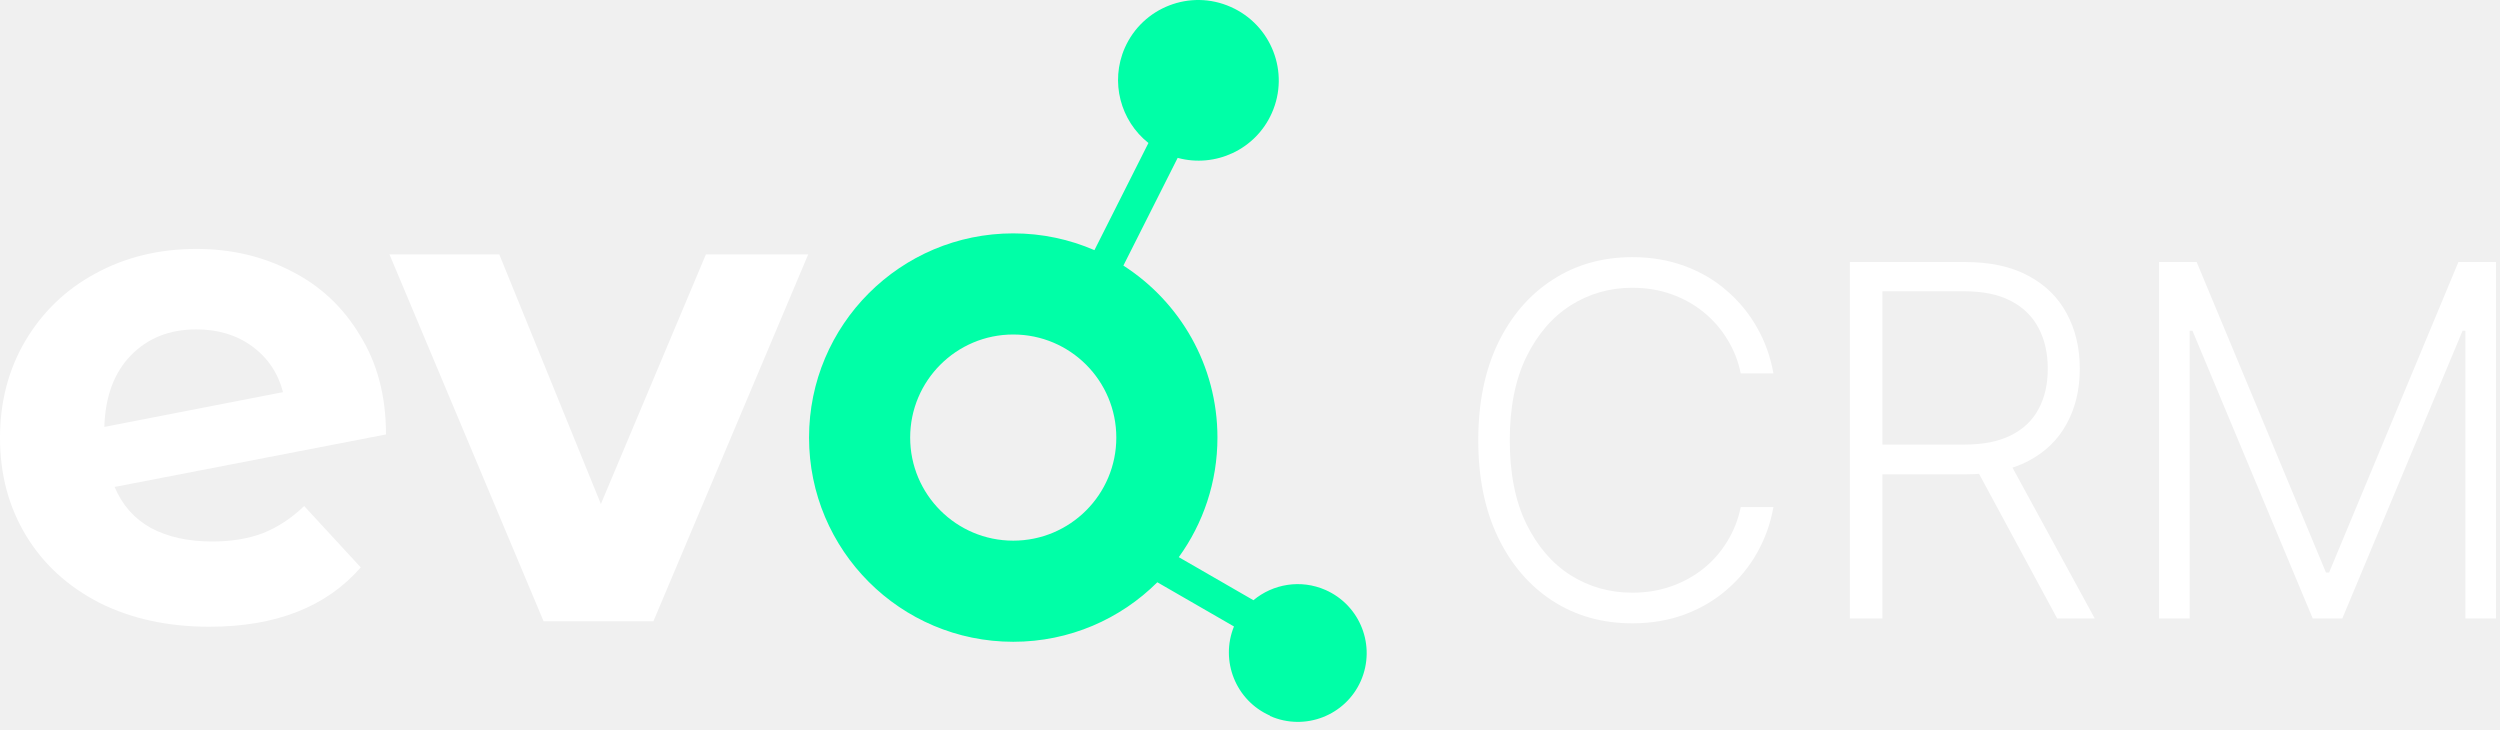
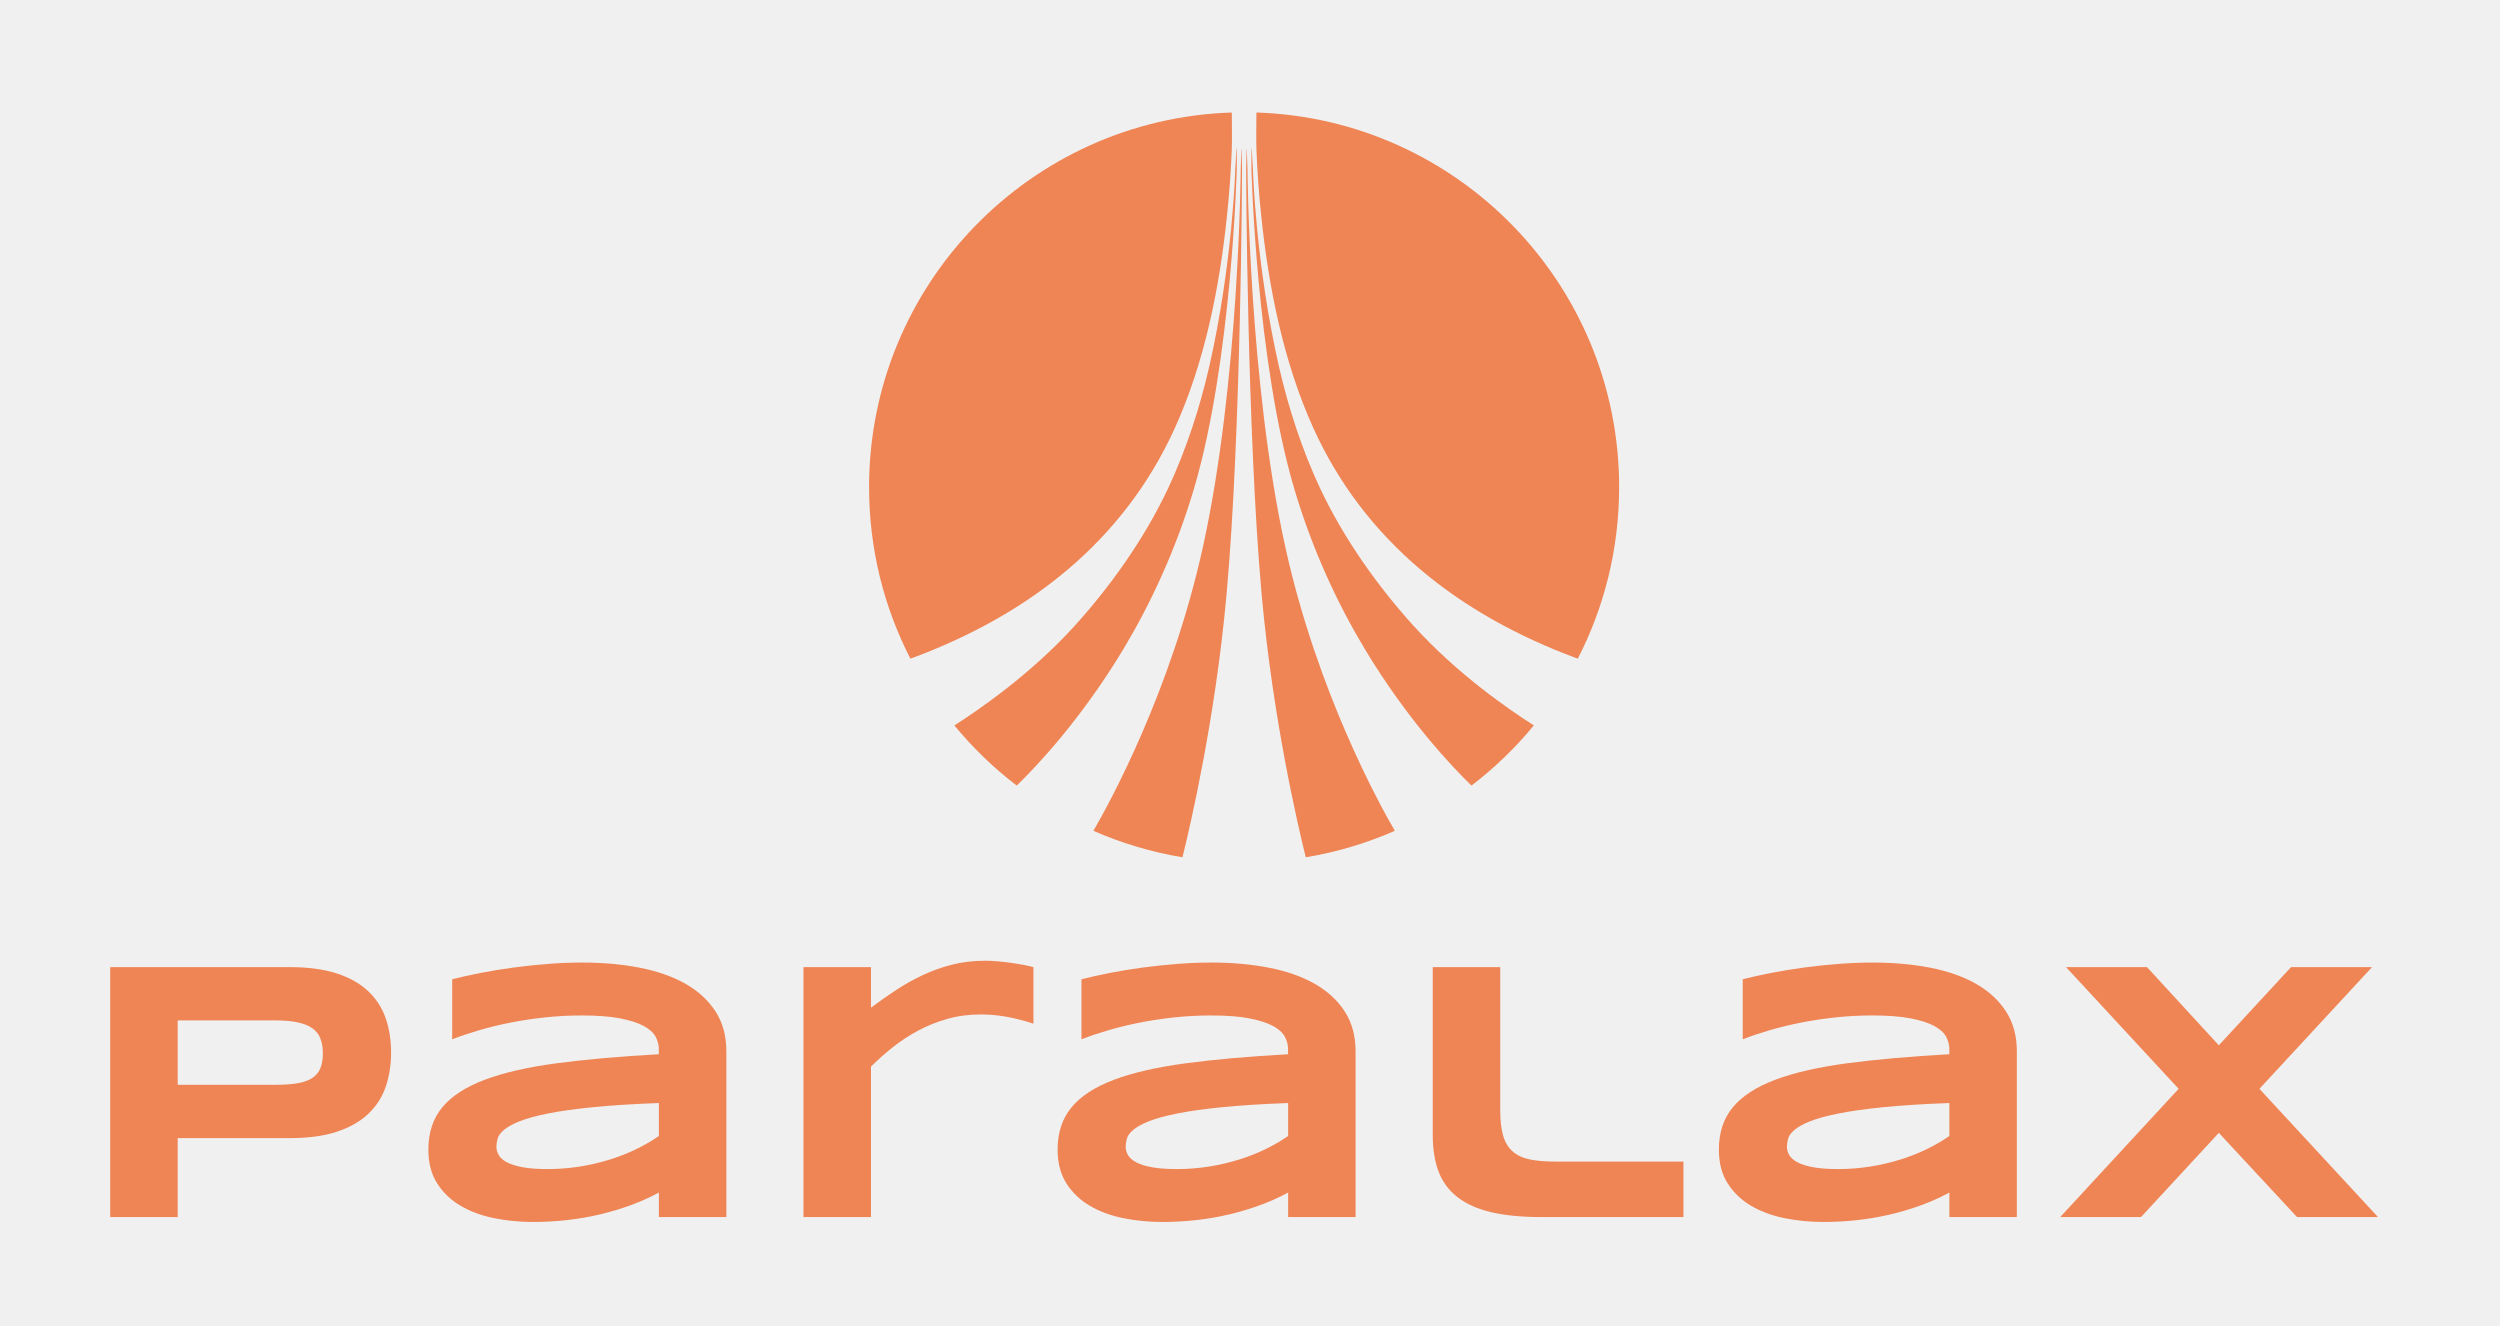
- <svg xmlns="http://www.w3.org/2000/svg" width="312" height="91" viewBox="0 0 312 91" fill="none">
-   <path d="M140.378 5.968C142.611 0.916 148.533 -1.385 153.59 0.862C158.664 3.095 160.981 9.025 158.731 14.092C156.714 18.668 151.667 20.977 146.973 19.703L140.198 33.146C147.259 37.677 151.937 45.597 151.937 54.61C151.937 60.183 150.148 65.338 147.113 69.533L156.428 74.907C158.852 72.881 162.317 72.265 165.419 73.626C169.777 75.549 171.743 80.62 169.833 84.973C167.924 89.295 162.858 91.279 158.501 89.356L158.487 89.306C154.224 87.42 152.253 82.479 153.999 78.183L144.436 72.667C139.827 77.257 133.471 80.095 126.453 80.095C112.378 80.095 100.968 68.685 100.968 54.61C100.968 40.535 112.378 29.125 126.453 29.125C130.053 29.125 133.479 29.872 136.585 31.219L143.325 17.846C139.847 15.089 138.504 10.226 140.378 5.968ZM126.453 41.746C119.348 41.746 113.589 47.506 113.589 54.61C113.589 61.715 119.348 67.474 126.453 67.474C133.557 67.474 139.316 61.715 139.316 54.61C139.316 47.506 133.557 41.746 126.453 41.746Z" fill="#00FFA7" />
-   <path d="M100.864 31.748L81.543 77.537H67.841L48.606 31.748H62.309L74.99 62.898L88.097 31.748H100.864Z" fill="white" />
-   <path d="M26.469 67.579C28.852 67.579 30.952 67.238 32.767 66.557C34.64 65.82 36.37 64.685 37.959 63.153L45.023 70.813C40.711 75.749 34.413 78.217 26.129 78.217C20.965 78.217 16.398 77.224 12.426 75.239C8.454 73.196 5.39 70.387 3.234 66.813C1.078 63.238 0 59.181 0 54.642C0 50.159 1.05 46.131 3.149 42.556C5.305 38.925 8.227 36.116 11.915 34.13C15.66 32.088 19.859 31.066 24.512 31.066C28.881 31.066 32.852 32.003 36.427 33.875C40.002 35.691 42.839 38.358 44.938 41.875C47.094 45.337 48.172 49.45 48.172 54.216L14.299 60.77C15.263 63.039 16.767 64.742 18.809 65.876C20.909 67.011 23.462 67.579 26.469 67.579ZM24.512 41.109C21.164 41.109 18.441 42.188 16.341 44.344C14.242 46.5 13.135 49.478 13.022 53.28L35.321 48.94C34.697 46.556 33.42 44.656 31.491 43.237C29.562 41.819 27.235 41.109 24.512 41.109Z" fill="white" />
-   <path d="M221.324 46.601H217.241C216.937 45.08 216.387 43.676 215.59 42.387C214.808 41.084 213.824 39.947 212.636 38.977C211.449 38.007 210.102 37.254 208.596 36.718C207.091 36.182 205.462 35.914 203.709 35.914C200.9 35.914 198.337 36.646 196.021 38.108C193.718 39.571 191.872 41.721 190.482 44.559C189.106 47.383 188.419 50.843 188.419 54.941C188.419 59.068 189.106 62.543 190.482 65.367C191.872 68.19 193.718 70.333 196.021 71.796C198.337 73.244 200.9 73.968 203.709 73.968C205.462 73.968 207.091 73.7 208.596 73.164C210.102 72.629 211.449 71.883 212.636 70.927C213.824 69.957 214.808 68.82 215.59 67.517C216.387 66.214 216.937 64.802 217.241 63.282H221.324C220.962 65.323 220.282 67.228 219.283 68.994C218.298 70.746 217.038 72.281 215.503 73.599C213.983 74.916 212.231 75.944 210.247 76.683C208.263 77.421 206.084 77.791 203.709 77.791C199.974 77.791 196.658 76.857 193.762 74.989C190.866 73.106 188.592 70.457 186.942 67.039C185.305 63.622 184.487 59.589 184.487 54.941C184.487 50.293 185.305 46.261 186.942 42.843C188.592 39.426 190.866 36.783 193.762 34.915C196.658 33.033 199.974 32.092 203.709 32.092C206.084 32.092 208.263 32.461 210.247 33.2C212.231 33.923 213.983 34.952 215.503 36.284C217.038 37.601 218.298 39.136 219.283 40.888C220.282 42.641 220.962 44.545 221.324 46.601Z" fill="white" />
-   <path d="M230.865 77.183V32.7H245.222C248.378 32.7 251.014 33.272 253.128 34.416C255.256 35.545 256.856 37.116 257.928 39.129C259.014 41.127 259.557 43.422 259.557 46.014C259.557 48.606 259.014 50.894 257.928 52.878C256.856 54.862 255.264 56.411 253.15 57.526C251.036 58.641 248.415 59.198 245.287 59.198H233.059V55.484H245.178C247.495 55.484 249.421 55.1 250.956 54.333C252.505 53.566 253.656 52.472 254.409 51.053C255.177 49.634 255.561 47.955 255.561 46.014C255.561 44.074 255.177 42.38 254.409 40.932C253.642 39.469 252.484 38.34 250.934 37.544C249.399 36.747 247.459 36.349 245.113 36.349H234.927V77.183H230.865ZM250.478 57.113L261.425 77.183H256.733L245.895 57.113H250.478Z" fill="white" />
-   <path d="M269.45 32.7H274.142L290.28 71.448H290.671L306.809 32.7H311.5V77.183H307.678V41.279H307.33L292.322 77.183H288.629L273.621 41.279H273.273V77.183H269.45V32.7Z" fill="white" />
+ <svg xmlns="http://www.w3.org/2000/svg" width="758" zoomAndPan="magnify" viewBox="0 0 568.5 301.5" height="402" preserveAspectRatio="xMidYMid meet" version="1.0">
+   <path fill="#ef8454" d="M 197.633 110.82 C 197.633 124.852 201.02 138.094 207.027 149.773 C 207.184 149.723 207.336 149.672 207.473 149.621 C 233.789 139.836 255.414 123.273 267.188 97.285 C 273.98 82.273 277.352 65.242 279.031 48.926 C 279.559 43.938 279.918 38.941 280.109 33.93 C 280.176 31.707 280.129 28.086 280.109 25.586 C 234.305 27.059 197.625 64.66 197.625 110.82 Z M 197.633 110.82 " fill-opacity="1" fill-rule="nonzero" />
+   <path fill="#ef8454" d="M 280.906 38.41 C 280.906 38.41 280.316 60.043 274.953 83.496 C 272.824 92.793 269.699 102.332 265.723 110.844 C 260.207 122.625 252.363 133.484 244.418 142.27 C 234.375 153.359 222.387 161.559 217.023 164.957 C 221.211 170.047 225.969 174.641 231.207 178.641 C 235.539 174.441 245.758 163.723 255.461 147.602 C 261.516 137.527 267.328 125.207 271.465 111.285 C 280.164 81.992 281.242 38.406 281.242 38.406 L 281.242 33.859 C 281.242 33.816 281.172 33.816 281.164 33.859 Z M 280.906 38.41 " fill-opacity="1" fill-rule="nonzero" />
+   <path fill="#ef8454" d="M 273.543 124.383 C 266.281 157.328 252.09 183 248.641 188.926 C 255.02 191.727 261.805 193.773 268.891 194.945 C 270.707 187.637 276.367 163.352 278.91 135.254 C 282.254 98.348 282.445 38.422 282.445 38.422 L 282.336 33.852 C 282.336 33.852 282.293 33.82 282.293 33.852 L 282.141 38.41 C 282.141 38.41 281.848 86.695 273.543 124.383 Z M 273.543 124.383 " fill-opacity="1" fill-rule="nonzero" />
+   <path fill="#ef8454" d="M 368.188 110.82 C 368.188 124.852 364.801 138.094 358.793 149.773 C 358.637 149.723 358.484 149.672 358.348 149.621 C 332.031 139.836 310.402 123.273 298.629 97.285 C 291.836 82.273 288.469 65.242 286.789 48.926 C 286.258 43.938 285.898 38.941 285.711 33.93 C 285.641 31.707 285.691 28.086 285.711 25.586 C 331.516 27.059 368.195 64.66 368.195 110.82 Z M 368.188 110.82 " fill-opacity="1" fill-rule="nonzero" />
+   <path fill="#ef8454" d="M 284.91 38.41 C 284.91 38.41 285.504 60.043 290.867 83.496 C 292.996 92.793 296.117 102.332 300.098 110.844 C 305.613 122.625 313.457 133.484 321.402 142.27 C 331.445 153.359 343.434 161.559 348.797 164.957 C 344.609 170.047 339.848 174.641 334.613 178.641 C 330.281 174.441 320.062 163.723 310.359 147.602 C 304.305 137.527 298.492 125.207 294.355 111.285 C 285.656 81.992 284.578 38.406 284.578 38.406 L 284.578 33.859 C 284.578 33.816 284.648 33.816 284.652 33.859 Z M 284.91 38.41 " fill-opacity="1" fill-rule="nonzero" />
+   <path fill="#ef8454" d="M 292.277 124.383 C 299.539 157.328 313.727 183 317.18 188.926 C 310.801 191.727 304.012 193.773 296.93 194.945 C 295.109 187.637 289.453 163.352 286.906 135.254 C 283.566 98.348 283.375 38.422 283.375 38.422 L 283.484 33.852 C 283.484 33.852 283.527 33.82 283.527 33.852 L 283.68 38.41 C 283.68 38.41 283.973 86.695 292.277 124.383 Z M 292.277 124.383 " fill-opacity="1" fill-rule="nonzero" />
+   <path fill="#ef8454" d="M 88.934 239.324 C 88.934 242.164 88.52 244.777 87.695 247.164 C 86.871 249.551 85.535 251.602 83.703 253.328 C 81.871 255.051 79.492 256.395 76.57 257.363 C 73.648 258.324 70.09 258.809 65.898 258.809 L 40.41 258.809 L 40.41 276.766 L 25.062 276.766 L 25.062 219.926 L 65.891 219.926 C 70.086 219.926 73.641 220.406 76.562 221.355 C 79.484 222.309 81.863 223.648 83.695 225.367 C 85.527 227.094 86.863 229.137 87.688 231.512 C 88.512 233.887 88.93 236.492 88.93 239.332 Z M 73.422 239.57 C 73.422 238.25 73.23 237.109 72.859 236.156 C 72.488 235.207 71.871 234.426 71.023 233.82 C 70.168 233.219 69.051 232.766 67.672 232.477 C 66.293 232.184 64.602 232.039 62.586 232.039 L 40.41 232.039 L 40.41 246.684 L 62.586 246.684 C 64.602 246.684 66.293 246.566 67.672 246.332 C 69.051 246.098 70.168 245.695 71.023 245.129 C 71.879 244.562 72.488 243.828 72.859 242.914 C 73.23 242 73.422 240.887 73.422 239.562 Z M 73.422 239.57 " fill-opacity="1" fill-rule="nonzero" />
+   <path fill="#ef8454" d="M 149.828 276.762 L 149.828 271.176 C 147.871 272.254 145.766 273.203 143.52 274.027 C 141.273 274.852 138.938 275.559 136.504 276.137 C 134.074 276.715 131.574 277.148 128.996 277.441 C 126.414 277.73 123.82 277.875 121.195 277.875 C 118.133 277.875 115.176 277.586 112.324 277.004 C 109.473 276.426 106.941 275.488 104.73 274.191 C 102.52 272.895 100.75 271.199 99.418 269.105 C 98.074 267.008 97.41 264.445 97.41 261.41 C 97.41 257.578 98.453 254.383 100.551 251.836 C 102.648 249.285 105.844 247.195 110.145 245.57 C 114.445 243.945 119.883 242.688 126.465 241.805 C 133.043 240.926 140.824 240.23 149.816 239.734 L 149.816 238.531 C 149.816 237.594 149.57 236.66 149.074 235.734 C 148.574 234.812 147.676 234 146.363 233.293 C 145.055 232.59 143.262 232.016 140.988 231.574 C 138.715 231.133 135.812 230.914 132.281 230.914 C 129.5 230.914 126.746 231.059 124.027 231.348 C 121.312 231.637 118.688 232.027 116.172 232.523 C 113.645 233.023 111.254 233.602 108.992 234.262 C 106.734 234.926 104.676 235.617 102.828 236.336 L 102.828 222.684 C 104.762 222.188 106.922 221.707 109.328 221.238 C 111.727 220.77 114.219 220.363 116.812 220.016 C 119.406 219.668 122.023 219.391 124.668 219.191 C 127.32 218.984 129.852 218.883 132.281 218.883 C 137.055 218.883 141.449 219.273 145.477 220.059 C 149.508 220.848 152.969 222.066 155.883 223.719 C 158.793 225.375 161.066 227.469 162.711 230.008 C 164.352 232.543 165.172 235.566 165.172 239.066 L 165.172 276.754 L 149.82 276.754 Z M 149.828 250.828 C 143.93 251.047 138.91 251.363 134.793 251.777 C 130.668 252.195 127.246 252.672 124.512 253.227 C 121.781 253.781 119.641 254.371 118.078 255.008 C 116.516 255.645 115.352 256.293 114.582 256.953 C 113.809 257.613 113.336 258.273 113.156 258.938 C 112.973 259.598 112.883 260.207 112.883 260.754 C 112.883 261.418 113.059 262.059 113.418 262.684 C 113.777 263.305 114.406 263.848 115.301 264.32 C 116.195 264.793 117.391 265.164 118.879 265.434 C 120.371 265.711 122.238 265.848 124.504 265.848 C 127.02 265.848 129.469 265.652 131.871 265.27 C 134.27 264.887 136.543 264.352 138.695 263.676 C 140.852 263.004 142.871 262.203 144.758 261.277 C 146.648 260.352 148.336 259.371 149.828 258.32 Z M 149.828 250.828 " fill-opacity="1" fill-rule="nonzero" />
+   <path fill="#ef8454" d="M 233.203 232.23 C 232.418 231.996 231.496 231.762 230.453 231.523 C 229.402 231.293 228.254 231.09 226.996 230.926 C 225.742 230.762 224.453 230.68 223.129 230.68 C 220.371 230.68 217.797 231.02 215.418 231.695 C 213.031 232.367 210.805 233.27 208.738 234.383 C 206.668 235.496 204.746 236.77 202.965 238.184 C 201.184 239.609 199.551 241.062 198.059 242.547 L 198.059 276.762 L 182.711 276.762 L 182.711 219.922 L 198.059 219.922 L 198.059 229.145 C 199.906 227.766 201.805 226.438 203.746 225.152 C 205.691 223.867 207.719 222.734 209.828 221.742 C 211.938 220.746 214.164 219.953 216.508 219.359 C 218.848 218.77 221.336 218.473 223.957 218.473 C 224.949 218.473 225.965 218.523 226.996 218.617 C 228.027 218.711 229.035 218.832 230.02 218.969 C 230.992 219.109 231.914 219.258 232.77 219.422 C 233.625 219.586 234.367 219.758 235.004 219.922 L 235.004 232.785 C 234.59 232.645 233.992 232.461 233.203 232.223 Z M 233.203 232.23 " fill-opacity="1" fill-rule="nonzero" />
+   <path fill="#ef8454" d="M 292.922 276.762 L 292.922 271.176 C 290.961 272.254 288.859 273.203 286.613 274.027 C 284.363 274.852 282.027 275.559 279.598 276.137 C 277.176 276.715 274.668 277.148 272.086 277.441 C 269.508 277.73 266.91 277.875 264.285 277.875 C 261.227 277.875 258.27 277.586 255.414 277.004 C 252.562 276.426 250.031 275.488 247.824 274.191 C 245.613 272.895 243.844 271.199 242.508 269.105 C 241.168 267.008 240.5 264.445 240.5 261.41 C 240.5 257.578 241.547 254.383 243.641 251.836 C 245.738 249.285 248.938 247.195 253.238 245.57 C 257.539 243.945 262.977 242.688 269.555 241.805 C 276.137 240.926 283.918 240.23 292.906 239.734 L 292.906 238.531 C 292.906 237.594 292.66 236.66 292.164 235.734 C 291.668 234.812 290.766 234 289.457 233.293 C 288.148 232.59 286.355 232.016 284.082 231.574 C 281.809 231.133 278.906 230.914 275.375 230.914 C 272.59 230.914 269.84 231.059 267.121 231.348 C 264.406 231.637 261.781 232.027 259.262 232.523 C 256.738 233.023 254.344 233.602 252.086 234.262 C 249.824 234.926 247.766 235.617 245.922 236.336 L 245.922 222.684 C 247.855 222.188 250.016 221.707 252.418 221.238 C 254.816 220.77 257.312 220.363 259.906 220.016 C 262.5 219.668 265.117 219.391 267.762 219.191 C 270.414 218.984 272.945 218.883 275.375 218.883 C 280.145 218.883 284.539 219.273 288.57 220.059 C 292.598 220.848 296.062 222.066 298.969 223.719 C 301.879 225.375 304.152 227.469 305.797 230.008 C 307.438 232.543 308.258 235.566 308.258 239.066 L 308.258 276.754 L 292.906 276.754 Z M 292.922 250.828 C 287.02 251.047 282.004 251.363 277.887 251.777 C 273.762 252.195 270.336 252.672 267.605 253.227 C 264.871 253.781 262.73 254.371 261.172 255.008 C 259.609 255.645 258.445 256.293 257.676 256.953 C 256.902 257.613 256.43 258.273 256.246 258.938 C 256.062 259.598 255.977 260.207 255.977 260.754 C 255.977 261.418 256.152 262.059 256.512 262.684 C 256.871 263.305 257.5 263.848 258.395 264.32 C 259.289 264.793 260.484 265.164 261.969 265.434 C 263.461 265.711 265.332 265.848 267.598 265.848 C 270.109 265.848 272.559 265.652 274.965 265.27 C 277.363 264.887 279.637 264.352 281.789 263.676 C 283.941 263.004 285.965 262.203 287.852 261.277 C 289.742 260.352 291.43 259.371 292.922 258.32 Z M 292.922 250.828 " fill-opacity="1" fill-rule="nonzero" />
+   <path fill="#ef8454" d="M 341.152 252.438 C 341.152 254.812 341.375 256.746 341.812 258.25 C 342.254 259.754 342.973 260.945 343.969 261.824 C 344.961 262.707 346.246 263.316 347.832 263.645 C 349.418 263.98 351.371 264.145 353.688 264.145 L 382.812 264.145 L 382.812 276.762 L 350.547 276.762 C 346.078 276.762 342.281 276.395 339.152 275.664 C 336.023 274.934 333.465 273.801 331.477 272.27 C 329.492 270.742 328.051 268.801 327.152 266.461 C 326.258 264.117 325.805 261.328 325.805 258.105 L 325.805 219.922 L 341.152 219.922 Z M 341.152 252.438 " fill-opacity="1" fill-rule="nonzero" />
+   <path fill="#ef8454" d="M 443.289 276.762 L 443.289 271.176 C 441.332 272.254 439.23 273.203 436.98 274.027 C 434.734 274.852 432.398 275.559 429.969 276.137 C 427.539 276.715 425.039 277.148 422.457 277.441 C 419.875 277.73 417.281 277.875 414.656 277.875 C 411.598 277.875 408.637 277.586 405.785 277.004 C 402.934 276.426 400.402 275.488 398.191 274.191 C 395.984 272.895 394.215 271.199 392.879 269.105 C 391.539 267.008 390.871 264.445 390.871 261.41 C 390.871 257.578 391.918 254.383 394.012 251.836 C 396.109 249.285 399.309 247.195 403.609 245.57 C 407.906 243.945 413.348 242.688 419.926 241.805 C 426.504 240.926 434.289 240.23 443.277 239.734 L 443.277 238.531 C 443.277 237.594 443.031 236.66 442.535 235.734 C 442.039 234.812 441.137 234 439.828 233.293 C 438.52 232.59 436.723 232.016 434.453 231.574 C 432.18 231.133 429.277 230.914 425.742 230.914 C 422.961 230.914 420.211 231.059 417.488 231.348 C 414.777 231.637 412.152 232.027 409.633 232.523 C 407.109 233.023 404.715 233.602 402.457 234.262 C 400.195 234.926 398.137 235.617 396.293 236.336 L 396.293 222.684 C 398.227 222.188 400.391 221.707 402.789 221.238 C 405.188 220.77 407.688 220.363 410.273 220.016 C 412.867 219.668 415.488 219.391 418.133 219.191 C 420.781 218.984 423.312 218.883 425.742 218.883 C 430.516 218.883 434.91 219.273 438.941 220.059 C 442.969 220.848 446.434 222.066 449.34 223.719 C 452.25 225.375 454.523 227.469 456.164 230.008 C 457.809 232.543 458.629 235.566 458.629 239.066 L 458.629 276.754 L 443.277 276.754 Z M 443.289 250.828 C 437.391 251.047 432.375 251.363 428.258 251.777 C 424.133 252.195 420.707 252.672 417.977 253.227 C 415.242 253.781 413.102 254.371 411.539 255.008 C 409.98 255.645 408.816 256.293 408.047 256.953 C 407.273 257.613 406.801 258.273 406.617 258.938 C 406.434 259.598 406.348 260.207 406.348 260.754 C 406.348 261.418 406.523 262.059 406.883 262.684 C 407.242 263.305 407.871 263.848 408.766 264.32 C 409.656 264.793 410.855 265.164 412.34 265.434 C 413.832 265.711 415.703 265.848 417.969 265.848 C 420.48 265.848 422.93 265.652 425.336 265.27 C 427.734 264.887 430.008 264.352 432.16 263.676 C 434.312 263.004 436.328 262.203 438.223 261.277 C 440.109 260.352 441.797 259.371 443.289 258.32 Z M 443.289 250.828 " fill-opacity="1" fill-rule="nonzero" />
+   <path fill="#ef8454" d="M 513.785 247.598 L 540.758 276.762 L 522.348 276.762 L 504.562 257.609 L 486.859 276.762 L 468.492 276.762 L 495.422 247.598 L 469.816 219.922 L 488.223 219.922 L 504.562 237.707 L 520.988 219.922 L 539.398 219.922 L 513.793 247.598 Z M 513.785 247.598 " fill-opacity="1" fill-rule="nonzero" />
</svg>
